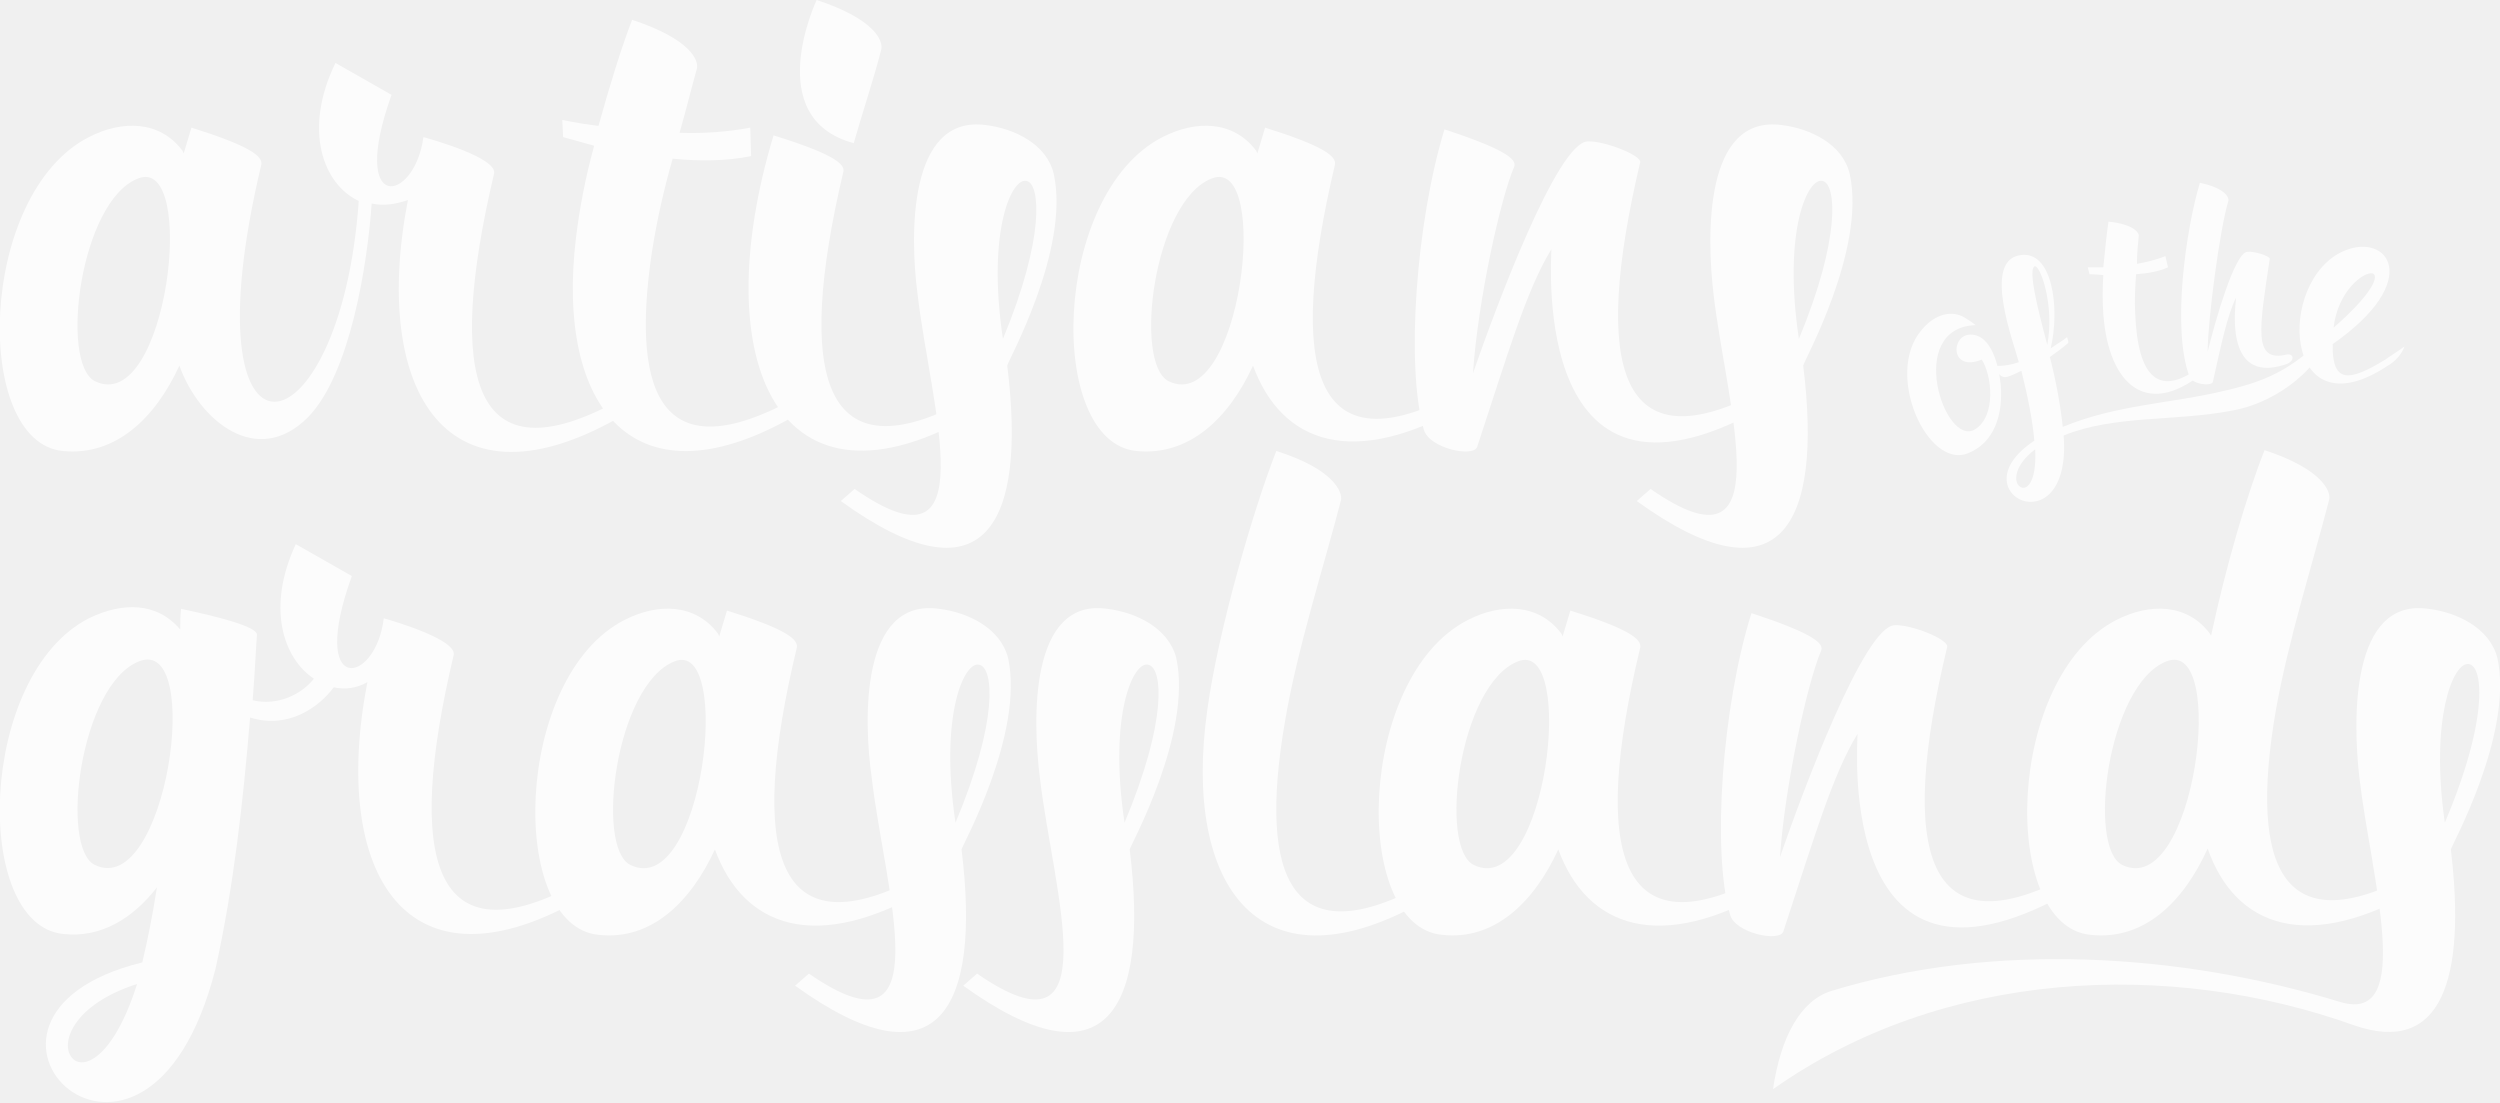
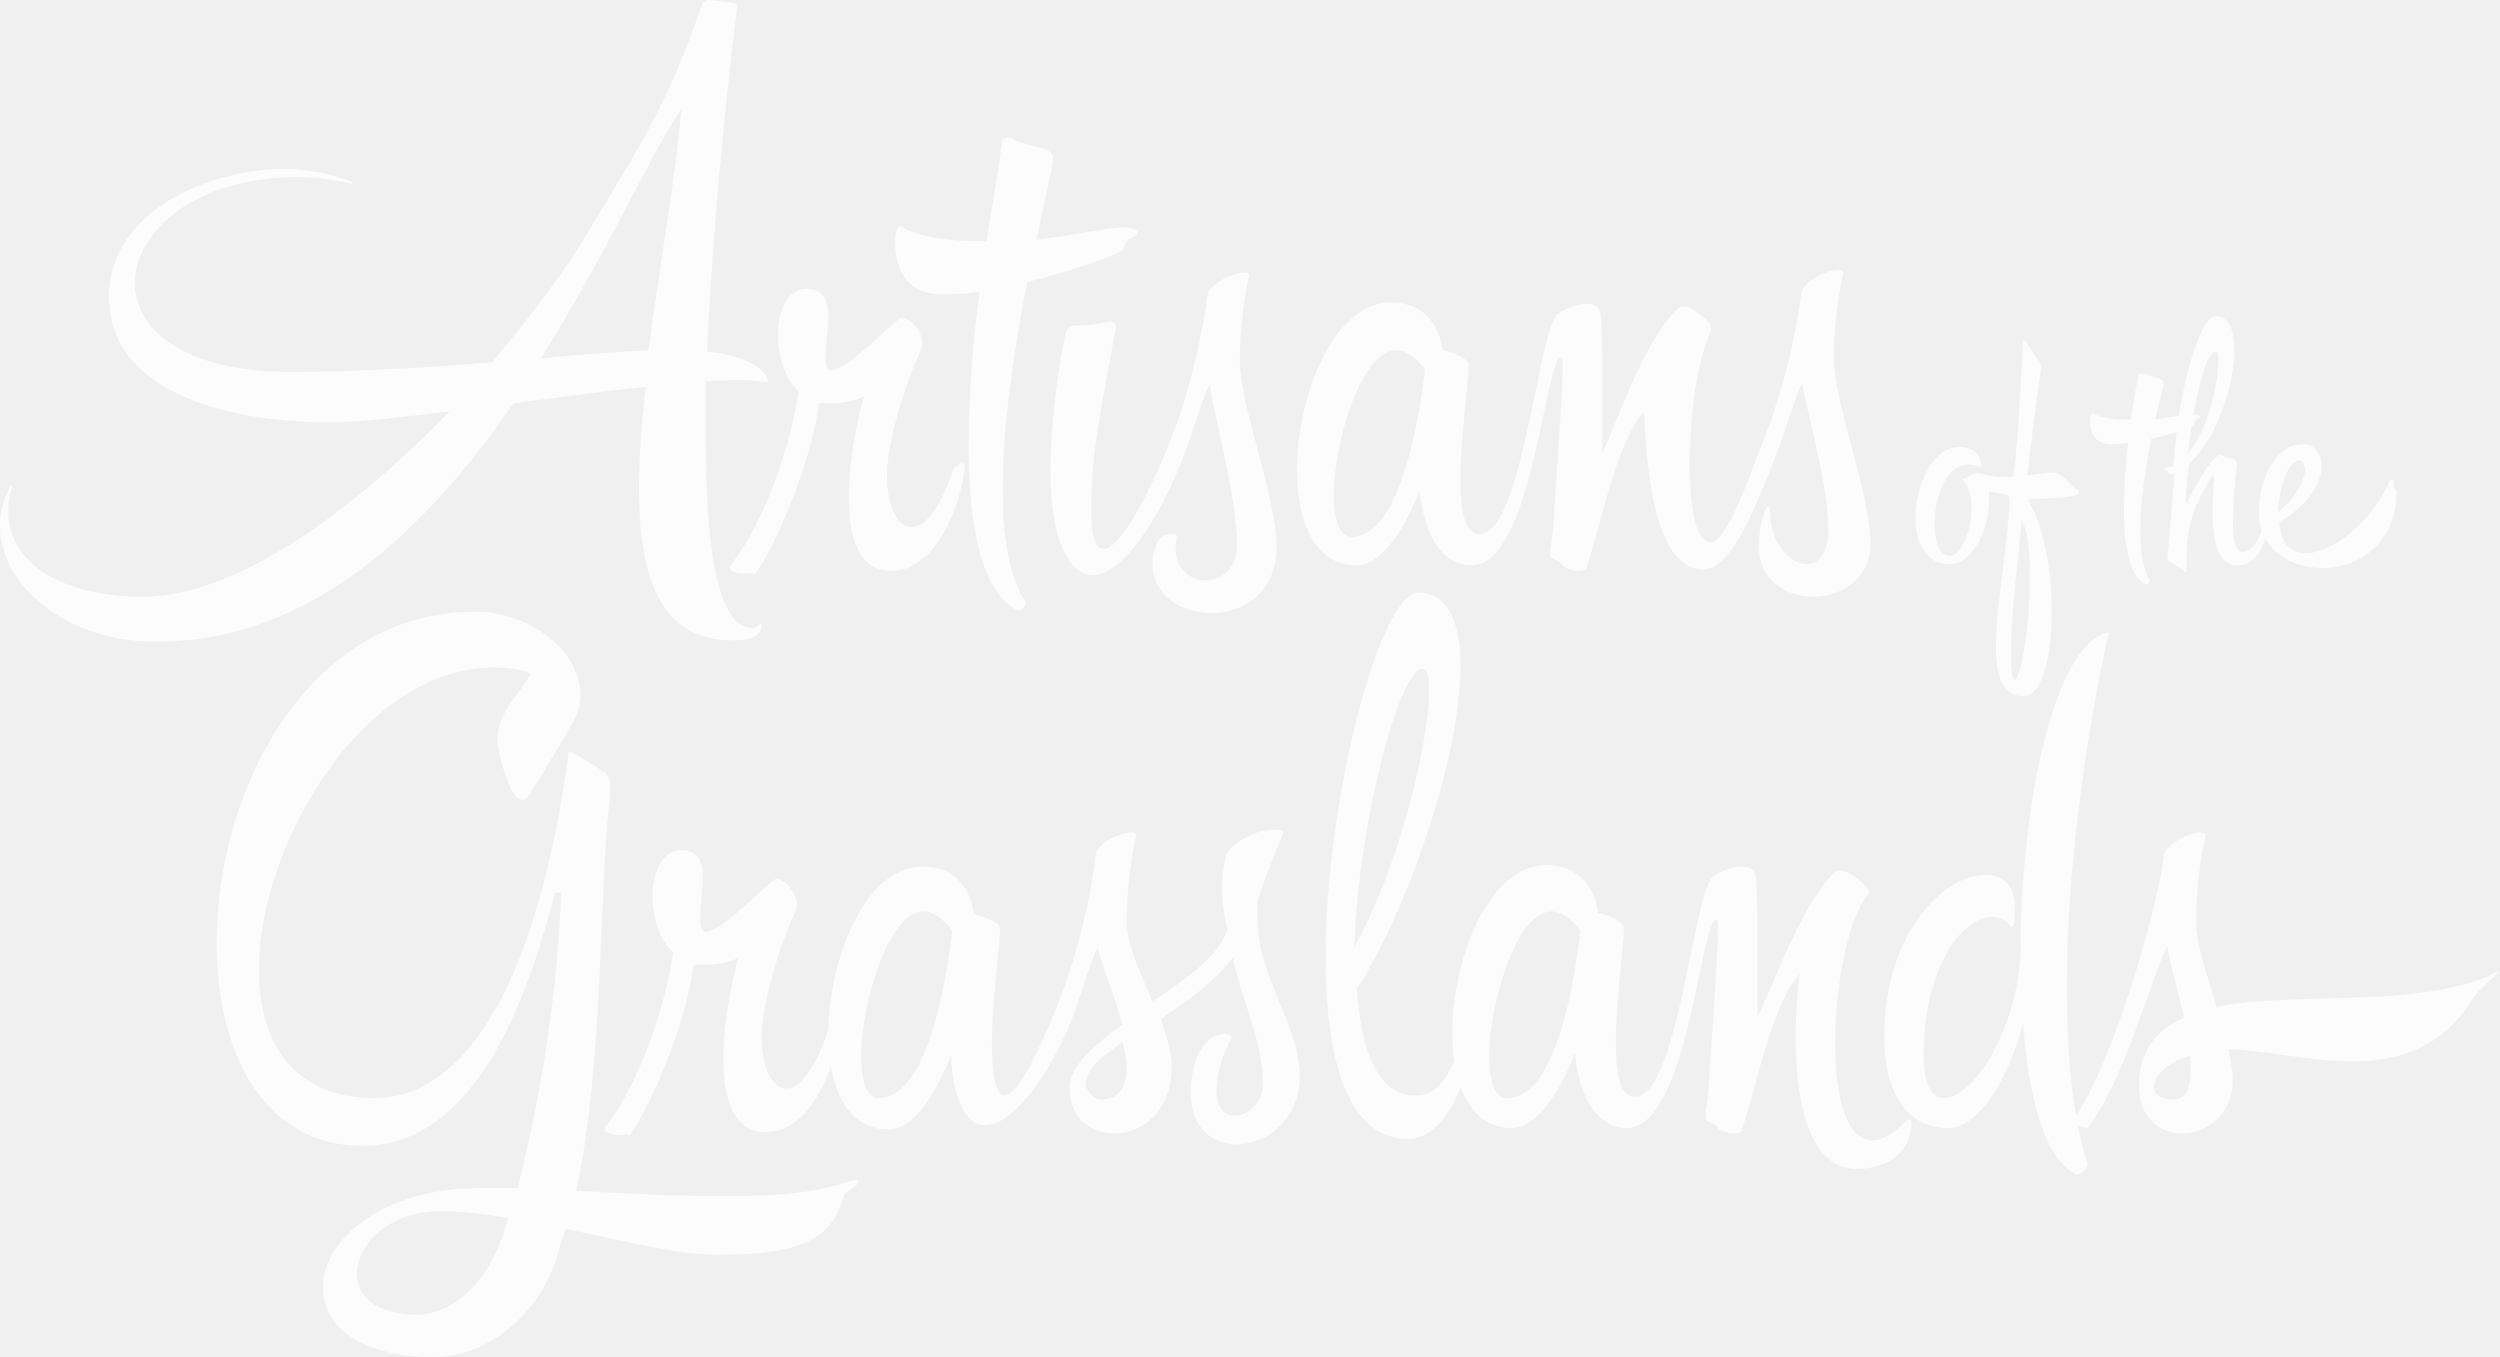
- <svg xmlns="http://www.w3.org/2000/svg" version="1.1" id="Layer_1" x="0px" y="0px" viewBox="0 0 289.9 127.8" enable-background="new 0 0 289.9 127.8" xml:space="preserve">
+ <svg xmlns="http://www.w3.org/2000/svg" version="1.1" id="Layer_1" x="0px" y="0px" viewBox="358.2 399.9 183.5 99.6" enable-background="new 358.2 399.9 183.5 99.6" xml:space="preserve">
  <g opacity="0.8">
    <g>
-       <path fill="#FFFFFF" d="M43.1,23.6c-0.5,7.1-2.5,19.8-7.4,24.8c-5.9,5.9-12.6,0.4-14.9-6c-2.8,6.1-7.4,10.5-13.5,9.9    c-10.5-1-9.9-29.8,3-36.4c3.9-2,8.2-1.9,10.8,1.5c0.1,0.1,0.1,0.2,0.2,0.4c0.3-1,0.6-2,0.9-3c6.7,2.1,8.3,3.3,8.1,4.3    c-9,37.8,9.2,34.1,11.3,4.2c-4.1-1.9-6.5-8.2-2.7-16l6.5,3.7c-5,14,2.7,12.5,3.7,4.9c1.1,0.3,8.5,2.4,8.2,4.2    c-5.6,23.7-2.6,35.7,14.5,26.3l0.7,1.6c-20.6,12.2-29.5-2.5-25.2-24.8C45.8,23.7,44.5,23.9,43.1,23.6z M11,44.2    c8.4,4.1,12-26.3,5-23.5C9.3,23.3,6.9,42.1,11,44.2z" />
-       <path fill="#FFFFFF" d="M92.7,47.9c-19.2,11.4-28.3-0.7-25.9-20.4c0.4-3.3,1.1-7,2.1-10.6c-2.2-0.6-3.6-1-3.6-1l-0.1-2    c0,0,1.7,0.4,4.2,0.7c1.3-4.7,2.7-9.2,3.9-12.3C80,4.5,81.1,7,80.8,8c-0.7,2.5-1.3,5-2,7.4c2.7,0.1,5.6-0.1,8.2-0.6l0.1,3.3    c-2.9,0.6-6.1,0.6-9.1,0.3c-1,3.5-1.8,7-2.4,10.8C73,46.6,77.3,54.3,92,46.3L92.7,47.9z" />
-       <path fill="#FFFFFF" d="M113.1,47.9c-22.9,13.4-31.3-6-23.4-32.2c6.8,2.1,8.3,3.3,8.1,4.2c-5.6,23.7-2.5,35.7,14.6,26.3    L113.1,47.9z M94.7,0c6.7,2.2,7.7,4.7,7.5,5.7c-0.8,3.2-2.3,7.7-3.2,10.9C88.2,13.7,94.7,0,94.7,0z" />
-       <path fill="#FFFFFF" d="M114.3,14.5c3.3,0.4,7.1,2.2,7.9,5.7c1.9,8.8-5.4,21.8-5.4,22.2c2.3,18.6-2.7,27.7-19.3,15.7l1.6-1.4    c15.4,10.7,8.8-9.6,7.3-22.6C105.5,27.3,105.3,13.3,114.3,14.5z M119.1,21c-1.7-0.6-4.7,5.6-2.8,18.3    C121.2,27.5,120.6,21.4,119.1,21z" />
-       <path fill="#FFFFFF" d="M170,46.9c-13.1,7.6-21.4,4.5-24.7-4.5c-2.8,6.1-7.4,10.5-13.5,9.9c-10.5-1-9.9-29.8,3-36.4    c3.9-2,8.2-1.9,10.8,1.5c0.1,0.1,0.1,0.2,0.2,0.4c0.3-1,0.6-2,0.9-3c6.7,2.1,8.3,3.3,8.1,4.3c-5.6,23.7-2.6,35.6,14.5,26.3    L170,46.9z M135.5,44.2c8.4,4.1,12-26.3,5-23.5C133.8,23.3,131.4,42.1,135.5,44.2z" />
-       <path fill="#FFFFFF" d="M205.4,46.7c-28,16.5-25.5-16.5-25.5-17.8c-2.9,4.7-5.1,12.3-8.6,22.9c-0.4,1.3-5.6,0.2-6.2-2    c-2.1-7.3-0.9-24,2.4-34.8c6.7,2.2,8.4,3.4,8.1,4.3c-1.6,3.7-4.2,15.4-4.8,24c2.7-7.8,9.8-26.8,13.3-26.9c1.9-0.1,6.2,1.6,6.1,2.4    c-5.6,23.7-2.6,35.6,14.5,26.3L205.4,46.7z" />
-       <path fill="#FFFFFF" d="M206.6,14.5c3.3,0.4,7.1,2.2,7.9,5.7c1.9,8.8-5.4,21.8-5.4,22.2c2.3,18.6-2.7,27.7-19.3,15.7l1.6-1.4    c15.4,10.7,8.8-9.6,7.3-22.6C197.9,27.3,197.6,13.3,206.6,14.5z M211.4,21c-1.7-0.6-4.7,5.6-2.8,18.3    C213.5,27.5,212.9,21.4,211.4,21z" />
+       <path fill="#FFFFFF" d="M384,413.4c0,0-1.7-0.5-3.9-0.5c-7.6,0-12,4-12,7.8c0,3.3,3.5,6.5,11.4,6.5c4.4,0,9.9-0.3,14.8-0.7    c2.8-3.3,5.2-6.5,6.9-9.3c3.7-6.2,5.9-9.3,8.5-16.9c0.1-0.4,0.5-0.4,0.5-0.4l1.7,0.2c0.4,0,0.4,0.3,0.4,0.3c0,0.1,0,0.3-0.2,1.7    c-0.6,5-1.6,14.6-2,23.6c4.3,0.5,4.5,2.1,4.5,2.3c0,0-1.1-0.2-1.8-0.2c-0.8,0-1.8,0-2.8,0.1c0,1.5,0,2.9,0,4.2    c0,7.6,0.8,13.9,3.4,13.9c0.3,0,0.6-0.3,0.6-0.3s0.1,0,0.1,0.1c0,0.8-0.8,1.1-2.1,1.1c-5.4,0-6.9-4.7-6.9-11.2    c0-2.3,0.2-4.8,0.5-7.4c-3.1,0.3-6.5,0.8-9.7,1.2c-6.3,9.1-14.8,17.5-26.2,17.5c-6.9,0-11.5-4.3-11.5-8.5c0-1.2,0.3-2,0.8-3    c0,0,0.1,0.1,0.1,0.1c-0.2,0.6-0.3,1.2-0.3,1.8c0,4,4.2,6.3,9.9,6.3c6.9,0,15.5-6.4,22.5-13.6c-3.4,0.4-6.5,0.8-8.8,0.8    c-8.1,0-16.2-2.5-16.2-9.2c0-6.5,7.7-9.4,12.8-9.4c1.4,0,3.6,0.3,5.1,1L384,413.4z M397.9,426.2c3.3-0.3,6.1-0.5,7.9-0.6    c0.8-6.1,2-12.6,2.4-17.7C406,411.1,402.7,418.6,397.9,426.2z" />
+       <path fill="#FFFFFF" d="M412.9,442c-0.5,0-1.1-0.1-1.1-0.4c0-0.1,0-0.2,0.1-0.3c2.5-3.2,4.4-8.9,4.9-12.7c-1-0.9-1.5-2.6-1.5-4.1    c0-1.8,0.7-3.4,2.1-3.4c1.3,0,1.6,0.9,1.6,2c0,0.9-0.2,2-0.2,2.9c0,0.8,0.1,1.1,0.4,1.1c0.2,0,0.5-0.2,1-0.4    c1.5-1,3.9-3.5,4.2-3.5c0.6,0,1.5,1.1,1.5,1.8c0,0.3-0.1,0.6-0.1,0.6c-1.2,2.5-2.5,6.9-2.5,9.2c0,2.3,0.8,3.8,1.8,3.8    c0.9,0,1.9-1.1,2.9-3.7c0.1-0.3,0-0.5,0.6-0.9c0.1-0.1,0.2-0.1,0.3-0.1c0.1,0,0.1,0.1,0.1,0.2s0,0.2,0,0.2c-0.3,2.6-2,7.5-5.4,7.5    c-2.4,0-3.1-2.5-3.1-5.4s0.7-6,1.1-7.4c-0.7,0.4-1.7,0.5-2.6,0.5c-0.2,0-0.5,0-0.7,0c-0.4,3.6-2.7,9.7-4.7,12.6    C413.6,441.9,413.3,442,412.9,442z" />
+       <path fill="#FFFFFF" d="M432.2,410c0,0,0.1,0,0.2,0c1,0.7,3.1,0.6,3.1,1.5c0,0.6-0.6,2.9-1.2,6c3-0.4,5.4-0.9,6.1-0.9    c0.5,0,1.3,0,1.3,0.4c0,0.3-0.5,0.3-0.7,0.5c-0.3,0.5-0.4,0.8-0.4,0.8c-0.8,0.4-3.7,1.5-7,2.3c-0.9,4.6-1.8,10.3-1.8,15.1    c0,3.4,0.4,6.5,1.7,8.4c0,0,0,0.6-0.6,0.6c-2.7-1.3-3.6-6.3-3.6-12.1c0-3.6,0.3-7.7,0.8-11.3c-1,0.2-1.9,0.2-2.8,0.2    c-2.3,0-3.4-1.5-3.4-3.9c0-0.4,0.1-1.1,0.4-1.1c0.1,0,0.2,0,0.3,0.2c1.5,0.7,3.5,0.9,5.6,0.9h0.4c0.4-2.5,0.8-4.7,1.2-7.6    C431.8,410.2,431.9,410,432.2,410z" />
+       <path fill="#FFFFFF" d="M447,428.1c-0.5,0.9-1.1,3.1-2,5.5c-2.3,5.7-4.8,8.5-6.6,8.5s-3.1-2.7-3.1-7.7c0-3.8,0.7-8.1,1.1-10    c0,0,0.2-0.6,0.5-0.6c0.8,0,1.5,0,2.7-0.3c0.5,0,0.5,0.4,0.5,0.4c-1.1,6.4-1.8,9-1.8,13.4c0,2,0.3,2.9,0.9,2.9    c1,0,2.7-2.7,4.6-7.2c1.9-4.5,2.8-9.5,3-11.3c0.1-1,2-1.8,2.7-1.8c0.1,0,0.4,0,0.4,0.2c0,0-0.7,2.9-0.7,6.3c0,3.2,2.7,10,2.7,13.6    c0,3.4-2.4,4.9-4.8,4.9c-2.2,0-4.3-1.3-4.3-3.6c0-0.9,0.3-2.2,1.3-2.2c0.2,0,0.3,0,0.5,0.1c-0.1,0.4-0.1,0.7-0.1,1    c0,1.5,1.1,2.3,2.2,2.3s2.3-0.8,2.3-2.6C449,436.3,447,429.1,447,428.1z" />
+       <path fill="#FFFFFF" d="M483.8,439.7c1.1,0,2.7-4.5,3.6-6.9c1.9-4.5,2.8-9.5,3-11.3c0.1-1,2-1.8,2.7-1.8c0.1,0,0.4,0,0.4,0.2    c0,0-0.7,2.9-0.7,6.3c0,3.2,2.7,10,2.7,13.6c0,2.6-2.2,3.9-4.2,3.9c-2,0-4-1.2-4-3.7c0-1.3,0.4-2.9,0.7-2.9c0,0,0.1,0,0.1,0.1v0.1    c0,2.5,1.5,4,2.7,4c0.9,0,1.6-0.8,1.6-2.5c0-3.6-1.9-9.8-1.9-10.8c-0.5,0.9-1.1,3.1-2,5.5c-1.5,3.7-3.2,8.2-5.3,8.2    c-3.8,0-4.2-8.5-4.3-11.6c-2.1,2.3-3.2,8.4-4.2,11.3c0,0.3-0.3,0.4-0.7,0.4c-0.5,0-1.1-0.3-1.2-0.5c-0.2-0.4-0.8-0.2-0.8-0.7    c0-0.1,0-0.3,0-0.4c0.2-0.9,0.3-3.3,0.5-6.1c0-0.3,0.4-5.4,0.4-7.3c0-0.4,0-0.7-0.1-0.7c-1.2,0-2.1,15.3-6.6,15.3    c-1.7,0-3.4-1.5-3.8-5.5c-1.2,3.1-2.9,5.5-4.6,5.5c-3.1,0-4.4-3.2-4.4-7c0-5.5,2.7-12.3,6.9-12.3c2.3,0,3.5,1.5,3.8,3.5    c0.8,0.2,1.9,0.6,1.9,1.1c0,1.3-0.6,5.3-0.6,8.4c0,2.3,0.3,4,1.4,4c3.2,0,4.3-15.3,5.8-16.2c0.6-0.4,1.4-0.7,2.1-0.7    c0.5,0,0.9,0.2,1,0.8c0.1,1.5,0.1,3.3,0.1,5c0,2.1,0,4.1,0,5.2c1.4-3.1,3.1-8.3,5.6-10.7c0.1-0.1,0.2-0.1,0.4-0.1c0.5,0,2,1,2,1.5    c0,0.1,0,0.1,0,0.2c-1.5,3.4-1.6,8.9-1.6,10.3C482.3,436.6,482.5,439.7,483.8,439.7z M462.8,427c-0.8-1-1.5-1.4-2.1-1.4    c-2.7,0-4.6,7.1-4.6,10.6c0,1.8,0.4,3.1,1.3,3.1C461,439.3,462.4,430.5,462.8,427z" />
    </g>
    <g>
-       <path fill="#FFFFFF" d="M38.7,79.7C37,82,33.4,84.6,29,83.2c-0.8,9.7-1.9,19.6-4,29.1c-8.1,31.9-34.5,5.7-8.5-0.7    c0.6-2.5,1.2-5.5,1.7-8.7c-2.8,3.6-6.5,5.9-10.9,5.4c-10.5-1.1-9.9-30,3-36.6c3.9-1.9,7.9-1.9,10.6,1.3c0-0.9,0-1.6,0.1-2.4    c4.7,1,8.8,2.1,8.8,3c-0.1,1-0.2,3.8-0.5,7.6c2.9,0.7,5.7-0.7,7.1-2.5c-3.6-2.4-5.5-8.3-2.1-15.6l6.5,3.7    c-5.1,14.1,2.8,12.6,3.7,4.9c1.1,0.3,8.6,2.5,8.1,4.3c-5.6,23.6-2.5,35.7,14.6,26.3l0.7,1.6c-20.7,12.2-29.6-2.5-25.3-24.8    C41.4,79.8,40,80,38.7,79.7z M8.3,122.6c1.2,1.6,4.8,0.3,7.6-8.5C8.4,116.5,7,121,8.3,122.6z M11,100.3c8.3,4,12.7-26.7,5.1-23.6    C9.3,79.4,6.9,98.3,11,100.3z" />
-       <path fill="#FFFFFF" d="M107.7,103c-13.1,7.7-21.5,4.5-24.8-4.5c-2.8,6.1-7.4,10.6-13.5,9.9c-10.5-1-9.9-29.9,3-36.5    c3.9-2,8.2-1.9,10.8,1.5c0.1,0.1,0.1,0.2,0.2,0.4c0.3-1,0.6-2,0.9-3c6.7,2.1,8.3,3.3,8.1,4.3c-5.7,23.7-2.6,35.7,14.6,26.3    L107.7,103z M73.1,100.3c8.4,4.1,12-26.4,5.1-23.6C71.4,79.4,69,98.3,73.1,100.3z" />
-       <path fill="#FFFFFF" d="M108.9,70.6c3.3,0.4,7.1,2.2,8,5.7c1.9,8.8-5.4,21.9-5.4,22.2c2.3,18.7-2.8,27.7-19.3,15.8l1.6-1.4    c15.5,10.7,8.8-9.7,7.3-22.6C100.1,83.4,99.8,69.3,108.9,70.6z M113.6,77.1c-1.7-0.6-4.7,5.6-2.8,18.3    C115.8,83.5,115.2,77.5,113.6,77.1z" />
-       <path fill="#FFFFFF" d="M128.4,70.6c3.3,0.4,7.1,2.2,8,5.7c1.9,8.8-5.4,21.9-5.4,22.2c2.3,18.7-2.8,27.7-19.3,15.8l1.6-1.4    c15.5,10.7,8.8-9.7,7.3-22.6C119.7,83.4,119.4,69.3,128.4,70.6z M133.2,77.1c-1.7-0.6-4.7,5.6-2.8,18.3    C135.4,83.5,134.8,77.5,133.2,77.1z" />
-       <path fill="#FFFFFF" d="M165.8,104.1c-19.7,11.6-28.7-1.3-25.8-21.8c1.3-9.4,5.4-23.4,8-30c6.7,2.1,7.7,4.8,7.5,5.7    c-1.9,7.4-5.1,17.3-6.5,25.7c-3.2,18.6,1,27.1,16.2,18.8L165.8,104.1z" />
-       <path fill="#FFFFFF" d="M205.5,103c-13.1,7.7-21.5,4.5-24.8-4.5c-2.8,6.1-7.4,10.6-13.5,9.9c-10.5-1-9.9-29.9,3-36.5    c3.9-2,8.2-1.9,10.8,1.5c0.1,0.1,0.1,0.2,0.2,0.4c0.3-1,0.6-2,0.9-3c6.7,2.1,8.3,3.3,8.1,4.3c-5.7,23.7-2.6,35.7,14.6,26.3    L205.5,103z M170.9,100.3c8.4,4.1,12-26.4,5.1-23.6C169.2,79.4,166.8,98.3,170.9,100.3z" />
-       <path fill="#FFFFFF" d="M240.9,102.9c-28.1,16.6-25.5-16.5-25.5-17.8c-2.9,4.7-5.1,12.3-8.6,22.9c-0.4,1.3-5.7,0.2-6.2-2    c-2.1-7.3-0.9-24.1,2.5-34.9c6.7,2.2,8.4,3.4,8.1,4.3c-1.6,3.7-4.2,15.5-4.8,24c2.7-7.8,9.8-26.8,13.3-26.9    c1.9-0.1,6.2,1.6,6.1,2.5c-5.7,23.7-2.6,35.7,14.6,26.3L240.9,102.9z" />
-       <path fill="#FFFFFF" d="M280.8,102.9c-13.2,7.8-21.6,4.6-24.8-4.5c-2.8,6.2-7.4,10.7-13.6,10c-10.5-1-9.9-29.9,3-36.5    c3.9-2,8.2-1.9,10.8,1.5c0.1,0.1,0.1,0.2,0.2,0.3c1.7-8,4.2-16.5,6.2-21.5c6.7,2.2,7.7,4.8,7.5,5.7c-1.9,7.4-4.7,16.1-6.2,24.5    c-3.2,18.6,1,27.1,16.2,18.8L280.8,102.9z M246.1,100.3c8.4,4.1,12.3-26.5,5.1-23.6C244.4,79.4,242,98.3,246.1,100.3z" />
-       <path fill="#FFFFFF" d="M281.6,70.6c3.3,0.4,7.1,2.2,8,5.7c1.9,8.8-5.4,21.9-5.4,22.2c1.8,15.1-1.1,23.9-11.2,20.4    c-21.5-7.7-47.7-6.5-67.4,7.4c0.9-6.1,3.2-10.3,6.8-11.4c18.7-5.7,40.4-4.4,59,1.3c8.7,2.6,3.5-14.7,2.2-26    C272.8,83.4,272.6,69.3,281.6,70.6z M286.1,77c-1.7,0.1-4.3,6.4-2.6,18.4C288.8,82.9,287.9,76.8,286.1,77z" />
+       <path fill="#FFFFFF" d="M505.2,434.9c0.2,0,0.4,0,0.7,0c0.1-0.1,0.1-0.3,0.1-0.3c0,0,0.2-0.4,0.7-9.5c0-0.1,0-0.2,0-0.2    c0.1,0,0.2,0,0.2,0.1c0.2,0.2,0.7,1.1,0.9,1.3c0.1,0.1,0.2,0.3,0.2,0.5c0,0.1,0,0.1,0,0.2c-0.4,2.7-0.7,5.4-1,7.8    c0.7-0.1,1.3-0.2,1.9-0.2c0.5,0,1.1,0.6,1.5,1.1c0.1,0.1,0.4,0.1,0.4,0.3c0,0.1,0,0.1-0.1,0.2c-0.3,0.2-1.9,0.3-2.9,0.3    c-0.2,0-0.4,0-0.5,0c-0.2,0-0.2,0.2-0.2,0.2c1.1,1.8,1.7,5.1,1.7,8.1c0,3.3-0.7,6.2-2.1,6.2c-1.5,0-2-1.5-2-3.6    c0-3.1,0.9-7.6,1-10.8c0,0,0-0.4-0.3-0.4c-0.5-0.1-0.9-0.2-1.2-0.2c0,0.2,0,0.4,0,0.6c0,2.2-1.2,4.7-2.9,4.7    c-1.8,0-2.5-1.6-2.5-3.4c0-2.4,1.3-5.2,3.2-5.2c1.5,0,1.6,1.1,1.6,1.4v0.1c-0.3-0.1-0.6-0.2-0.9-0.2c-1.7,0-2.5,2.4-2.5,4.4    c0,1.3,0.4,2.3,1.1,2.3c0.9,0,1.6-1.9,1.6-3.5c0-0.9-0.2-1.8-0.7-2.1c0,0,0.7-0.3,1.1-0.5C504.2,434.8,504.7,434.9,505.2,434.9z     M506.6,438.1c-0.5,4.6-0.8,8.1-0.8,9.3c0,1.7,0.1,2.4,0.3,2.4c0.4,0,1.1-4,1.1-7.4C507.2,440.6,507.1,439,506.6,438.1z" />
+       <path fill="#FFFFFF" d="M515.6,427.3C515.7,427.3,515.7,427.3,515.6,427.3c0.5,0.3,1.4,0.3,1.4,0.7c0,0.3-0.3,1.3-0.6,2.7    c1.3-0.2,2.4-0.4,2.7-0.4c0.2,0,0.6,0,0.6,0.2c0,0.1-0.2,0.1-0.3,0.2c-0.1,0.2-0.2,0.4-0.2,0.4c-0.3,0.2-1.6,0.7-3.1,1    c-0.4,2.1-0.8,4.6-0.8,6.7c0,1.5,0.2,2.9,0.7,3.7c0,0,0,0.3-0.3,0.3c-1.2-0.6-1.6-2.8-1.6-5.4c0-1.6,0.1-3.4,0.3-5    c-0.4,0.1-0.9,0.1-1.3,0.1c-1,0-1.5-0.7-1.5-1.8c0-0.2,0.1-0.5,0.2-0.5c0,0,0.1,0,0.1,0.1c0.7,0.3,1.6,0.4,2.5,0.4h0.2    c0.2-1.1,0.3-2.1,0.6-3.4C515.5,427.4,515.5,427.3,515.6,427.3z" />
+       <path fill="#FFFFFF" d="M518.7,436.9C518.7,436.9,518.7,436.9,518.7,436.9c0.3-0.7,1.8-3.6,2.5-3.6c0.2,0,0.4,0.2,0.4,0.2    c0.4,0,0.8,0.1,0.8,0.5c-0.2,1.6-0.3,2.9-0.3,4.3c0,1,0.1,2.1,0.7,2.1c0.7,0,1.2-0.9,1.4-1.5c0,0,0-0.1,0.1-0.1    c0.2,0,0.2,0.2,0.2,0.3c0,0.7-0.5,1.6-1.1,2c-0.4,0.3-0.7,0.3-1,0.3c-1.7,0-1.8-2.7-1.8-3.9c0-0.9,0.1-1.8,0.1-2.4    c0-0.1,0-0.3-0.1-0.3c-0.1,0-1,1.8-1.2,2.2c-0.4,1-0.7,2.3-0.7,3.3c0,0.7,0,1.3,0,1.3c0,0.2,0,0.3-0.1,0.3c0,0-0.1,0-0.1-0.1    c-0.3-0.3-1-0.6-1.2-0.8c0-0.7,0.3-3.4,0.5-6.3h-0.1c-0.1,0-0.1,0-0.2,0c-0.2-0.1-0.1-0.2-0.3-0.3c-0.1,0-0.2,0-0.2-0.1    c0,0,0.4-0.1,0.7-0.2l0.1-0.7c0.3-4.9,1.9-10.3,3-10.3c1,0,1.4,1,1.4,2.5c0,2.6-1.3,6.5-3.3,8.3    C518.7,435.1,518.6,436.3,518.7,436.9C518.6,436.9,518.7,436.9,518.7,436.9z M520.8,425.7c-0.7,0-1.6,3.8-2,7.5    c1.5-1.8,2.2-5.1,2.2-6.7C521.1,426,521,425.7,520.8,425.7z" />
+       <path fill="#FFFFFF" d="M533.6,435.2c0,0,0.1-0.1,0.2-0.1c0.1,0,0.1,0,0.1,0.2c0,0.1,0,0.2,0,0.3c0,0.2,0.2,0.2,0.2,0.4v0    c0,3.8-2.8,5.6-5.4,5.6c-2.4,0-4.7-1.4-4.7-4.1c0-2.4,1.2-5,3.2-5c0.9,0,1.4,0.7,1.4,1.6c0,1.2-0.9,2.9-3.1,4.1    c0.1,1.7,0.9,2.3,2,2.3C529.4,440.5,532.4,438.1,533.6,435.2z M527,433.7c-0.9,0-1.5,2-1.6,3.8c1.3-1,2-2.4,2-3.2    C527.3,433.9,527.2,433.7,527,433.7z" />
    </g>
    <g>
-       <path fill="#FFFFFF" d="M229,49.8c2.5-1.5,2-6.3,0.8-8.1c-3.7,1.5-3.6-2.9-1.3-2.9c2.5,0,3.3,3.8,3.5,5.8c0.3,3.4-0.7,6.8-3.9,8    c-4.6,1.7-9.6-9.2-5.3-14.3c1.3-1.6,3.1-2.4,4.8-1.6c0.5,0.3,1,0.6,1.5,1C220.9,38,225.5,51.9,229,49.8z" />
-       <path fill="#FFFFFF" d="M258,45.3c5.7-1.3,8.2-2.9,12.5-7.1c-2,5.6-7.6,8.7-11.6,9.4c-6.7,1.3-13.7,0.5-19.6,2.9    c1,13.2-12.6,6.7-3.4,0.6c-0.2-2.4-0.8-5.3-1.5-8.1c-2.3,1.1-2.1,1-3.4-0.6c0,0,1.4,0.2,3.1-0.4c-0.6-2.3-4.2-11.7,0.1-12.4    c3.8-0.7,4.7,6.1,3.6,10.8c0.7-0.5,1.4-0.9,1.9-1.3c0.1,0.3,0.2,0.6,0.1,0.7c-0.7,0.6-1.4,1.1-2.1,1.6c0.7,2.7,1.2,5.4,1.5,8.1    C245.5,46.9,251.8,46.8,258,45.3z M234.2,56.4c0.7,0.6,2-0.3,1.8-4.3C233.5,54,233.5,55.9,234.2,56.4z M235.9,30.9    c-0.9,0.6,1.2,7.8,1.5,9.1C238.3,35.3,236.5,30.5,235.9,30.9z" />
-       <path fill="#FFFFFF" d="M256.1,42.7c-7,6.2-11.6,2-12.2-6.3c-0.1-1.4-0.1-3,0-4.5c-1-0.1-1.6-0.1-1.6-0.1l-0.2-0.8    c0,0,0.7,0,1.8,0c0.2-2,0.4-4,0.6-5.3c2.9,0.3,3.6,1.3,3.5,1.7c-0.1,1.1-0.2,2.1-0.2,3.2c1.1-0.2,2.3-0.5,3.3-0.9l0.3,1.3    c-1.1,0.5-2.4,0.7-3.7,0.8c-0.1,1.5-0.2,3-0.1,4.6c0.3,7.3,2.7,10.1,8.1,5.7L256.1,42.7z" />
-       <path fill="#FFFFFF" d="M264.9,42.3c-7.2,2.3-5.6-7.3-5.6-7.8c-1,2-1.7,5.3-2.7,9.8c-0.2,0.5-2.3,0.3-2.7-0.6    c-2.1-5.6-0.4-17.2,1.2-22.5c2.9,0.6,3.4,1.7,3.3,2.1c-1,3.3-2.4,13.9-2.4,17.5c0.8-3.3,3.1-11.5,4.6-11.6    c0.8-0.1,2.6,0.5,2.6,0.8c-1.2,8.1-2,12.1,2,11.1C266.1,41,266.1,42,264.9,42.3z" />
-       <path fill="#FFFFFF" d="M276.9,42.4c-12.2,8.1-13-9.9-5.1-13.3c5.1-2.2,9.3,3.4-1.3,10.8c-0.1,4.7,2,4.3,6.1,1.8    c0.1-0.1,2.1-1.4,2.2-1.5C278.8,40.3,278.3,41.6,276.9,42.4z M275.1,31.7c-1-0.2-4,2-4.5,6.3C275.3,33.9,275.9,31.9,275.1,31.7z" />
+       <path fill="#FFFFFF" d="M399.1,465.4c0,0-0.1,0-0.2,0.2c-1.7,6.3-5.3,18.4-14.1,18.4c-7.3,0-10.7-6.9-10.7-14.9    c0-11.1,6.6-24.3,19-24.3c3.7,0,7.7,2.6,7.7,6.2c0,1.3-0.8,2.2-1.2,3.1c-0.7,1.1-2.5,4.1-2.5,4.1s-0.3,0.4-0.6,0.4    c-0.9,0-1.8-3.6-1.8-4.5c0-1.4,1.2-2.9,1.2-2.9s1-1.3,1.2-1.8c0-0.3-1.4-0.5-2.7-0.5c-9.5,0-17.2,12.9-17.2,22.2    c0,5.3,2.5,9.4,8.5,9.4c6.1,0,11.7-7.2,14.2-25c0-0.2,0-0.4,0.1-0.4c0.4,0,2.4,1.4,2.6,1.5c0.3,0.3,0.4,0.6,0.4,1    c0,0.1,0,0.3,0,0.5c-0.9,7.3-0.4,19.2-2.5,29.2c3.6,0.2,7.3,0.4,10.8,0.4c3.6,0,6.9-0.2,9.2-1.1c0.3-0.1,0.5-0.1,0.6-0.1    c0.1,0,0.1,0,0.1,0.1c0,0.5-1,0.6-1.1,1.2c-0.9,3.2-3.4,4.2-9.3,4.2c-3,0-7.1-1.1-11.1-1.9c-0.3,0.9-0.5,1.7-0.8,2.6    c-1.5,4-5.1,6.8-8.8,6.8c-5.7,0-8.2-2.4-8.2-5.1c0-3.4,4.2-7.3,11.6-7.3c0.9,0,1.8,0,2.7,0c1.9-7.6,2.9-14.6,3.2-21.7    C399.2,465.5,399.2,465.4,399.1,465.4z M395.5,489.3c-1.8-0.3-3.5-0.5-5-0.5c-3.7,0-6.1,2.4-6.1,4.6c0,1.6,1.3,3,4.5,3    C391.4,496.3,394.2,494.2,395.5,489.3z" />
+       <path fill="#FFFFFF" d="M403.7,483.2c-0.5,0-1.1-0.1-1.1-0.4c0-0.1,0-0.2,0.1-0.3c2.5-3.2,4.4-8.9,4.9-12.7    c-1-0.9-1.5-2.6-1.5-4.1c0-1.8,0.7-3.4,2.1-3.4c1.3,0,1.6,0.9,1.6,2c0,0.9-0.2,2-0.2,2.9c0,0.8,0.1,1.1,0.4,1.1    c0.2,0,0.5-0.2,1-0.4c1.5-1,3.9-3.5,4.2-3.5c0.6,0,1.5,1.1,1.5,1.8c0,0.3-0.1,0.6-0.1,0.6c-1.2,2.5-2.5,6.9-2.5,9.2    c0,2.3,0.8,3.8,1.8,3.8c0.9,0,1.9-1.1,2.9-3.7c0.1-0.3,0-0.5,0.6-0.9c0.1-0.1,0.2-0.1,0.3-0.1c0.1,0,0.1,0.1,0.1,0.2    c0,0.1,0,0.2,0,0.2c-0.3,2.6-2,7.5-5.4,7.5c-2.4,0-3.1-2.5-3.1-5.4s0.7-6,1.1-7.4c-0.7,0.4-1.7,0.5-2.6,0.5c-0.2,0-0.5,0-0.7,0    c-0.4,3.6-2.7,9.7-4.7,12.6C404.4,483.1,404.1,483.2,403.7,483.2z" />
+       <path fill="#FFFFFF" d="M441.2,461c0.1,0,0.4,0,0.4,0.2c0,0-0.7,2.9-0.7,6.3c0,1.8,1,3.8,1.9,5.9c2.6-1.7,5-3.5,5.5-5.3    c0,0-0.4-1.4-0.4-3c0-0.8,0.1-1.6,0.3-2.4c0.2-0.8,2.1-1.9,3.4-1.9c0.1,0,0.2,0,0.4,0c0.1,0,0.4,0,0.4,0.2c0,0-1.2,2.9-1.9,5    c0,0.4,0,0.9,0,1.4c0,4.2,3.1,7.7,3.1,11.5c0,3.1-2.4,5-4.6,5c-1.8,0-3.4-1.2-3.4-3.8c0-2.1,0.8-4.3,2.5-4.3    c0.5,0,0.5,0.2,0.5,0.3c-0.5,0.8-1.1,2.4-1.1,3.8s0.6,1.9,1.3,1.9c1,0,2.1-1,2.1-2.3c0-3.3-1.6-6.2-2.2-9.3    c-1.5,1.9-3.5,3.3-5.3,4.5c0.4,1.2,0.8,2.4,0.8,3.5c0,3.3-2.2,4.9-4.2,4.9c-1.7,0-3.3-1.1-3.3-3.4c0-1.5,1.8-3.1,3.9-4.6    c-0.7-2.5-1.8-5-1.8-5.7c-0.5,0.9-1.1,3.1-2,5.5c-1.5,3.7-4.2,7.6-6.3,7.6c-1.2,0-2.3-1.4-2.5-5.1c-1.2,3-2.8,5.4-4.6,5.4    c-3.1,0-4.4-3.2-4.4-7c0-5.5,2.7-12.3,6.9-12.3c2.3,0,3.5,1.5,3.8,3.5c0.8,0.2,1.9,0.6,1.9,1.1c0,1.3-0.6,5.3-0.6,8.4    c0,2.7,0.4,3.8,0.9,3.8c1.1,0,2.7-3.7,3.7-6.1c1.9-4.5,2.8-9.5,3-11.3C438.5,461.8,440.5,461,441.2,461z M428.1,468.2    c-0.8-1-1.5-1.4-2.1-1.4c-2.7,0-4.6,7.1-4.6,10.6c0,1.8,0.4,3.1,1.3,3.1C426.3,480.5,427.7,471.7,428.1,468.2z M439,480.6    c1.4,0,1.9-1,1.9-2.3c0-0.6-0.1-1.2-0.3-1.9c-1.6,1.1-2.7,2-2.7,3.1C438,480.1,438.5,480.6,439,480.6z" />
+       <path fill="#FFFFFF" d="M465,477.6c0.2-0.4,0.3-0.5,0.4-0.5c0.1,0,0.1,0.2,0.1,0.3v0.1c0,0.1,0.3,0.2,0.3,0.2c0,2-1.8,5.8-4.2,5.8    c-4.6,0-6.1-6-6.1-13.4c0-11.6,4-26.7,6.8-26.7c2.2,0,3.1,2.2,3.1,5.4c0,6.5-3.7,17.5-7.6,23.7c0.3,4.5,1.5,7.8,4.3,7.8    C462.8,480.3,464,480.2,465,477.6z M462.6,449c-1.7,0-4.7,11.4-5,20.4c3.3-5.8,5.5-15.1,5.5-18.8C463.1,449.6,463,449,462.6,449z" />
+       <path fill="#FFFFFF" d="M492.9,463.9c0.1-0.1,0.2-0.1,0.4-0.1c0.4,0,1.2,0.5,1.7,1c0.1,0.1,0.4,0.4,0.4,0.6c0,0,0,0.1-0.1,0.2    c-1.4,1.6-2.4,6.5-2.4,10.9c0,3.8,0.8,7.1,2.7,7.1c0.7,0,1.5-0.4,2.6-1.5c0,0,0.1,0,0.2,0c0.1,0,0.1,0,0.1,0.1    c0,2.4-1.9,3.5-4,3.5c-3.7,0-4.5-5.4-4.5-9.7c0-2,0.2-3.8,0.3-4.6c-2.1,2.3-3.2,8.4-4.2,11.3c0,0.3-0.3,0.4-0.7,0.4    c-0.5,0-1.1-0.3-1.2-0.5c-0.2-0.4-0.8-0.2-0.8-0.7c0-0.1,0-0.3,0-0.4c0.2-0.9,0.3-3.3,0.5-6.1c0-0.3,0.4-5.4,0.4-7.3    c0-0.4,0-0.7-0.1-0.7c-1.2,0-2.1,15.3-6.6,15.3c-1.7,0-3.4-1.5-3.8-5.5c-1.2,3.1-2.9,5.5-4.6,5.5c-3.1,0-4.4-3.2-4.4-7    c0-5.5,2.7-12.3,6.9-12.3c2.3,0,3.5,1.5,3.8,3.5c0.8,0.2,1.9,0.6,1.9,1.1c0,1.3-0.6,5.3-0.6,8.4c0,2.3,0.3,4,1.4,4    c3.2,0,4.3-15.3,5.8-16.2c0.6-0.4,1.4-0.7,2.1-0.7c0.5,0,0.9,0.2,1,0.8c0.1,1.5,0.1,3.3,0.1,5c0,2.1,0,4.1,0,5.2    C488.7,471.5,490.4,466.3,492.9,463.9z M474.2,468.2c-0.8-1-1.5-1.4-2.1-1.4c-2.7,0-4.6,7.1-4.6,10.6c0,1.8,0.4,3.1,1.3,3.1    C472.5,480.5,473.8,471.7,474.2,468.2z" />
+       <path fill="#FFFFFF" d="M509.9,472.3c0,4.8,0.4,9.4,1.5,13v0.1c0,0.4-0.5,0.7-0.8,0.7c-2.3-1.1-3.5-5.5-3.9-11.1    c-1.1,4.2-3.3,7.7-5.5,7.7c-3.3,0-4.7-3-4.7-6.6c0-8,4.6-12,7.4-12c1.3,0,2.2,0.8,2.2,2.4c0,0.4,0,1-0.2,1.5    c-0.4-0.5-0.9-0.8-1.5-0.8c-2.2,0-5,3.8-5,10.1c0,2.3,0.6,3.2,1.5,3.2c2,0,5.2-4.6,5.6-10.4V470c0-10.7,2.4-22.9,6.5-23.7    C511.7,452,509.9,462.6,509.9,472.3z" />
+       <path fill="#FFFFFF" d="M511.4,482.7c0,0-1-0.2-1-0.5c0,0,0-0.1,0-0.1c3-4.3,6.3-16.1,6.6-19.3c0.1-1,2-1.8,2.7-1.8    c0.1,0,0.4,0,0.4,0.2c0,0-0.7,2.9-0.7,6.3c0,1.8,0.8,3.9,1.5,6.3c5.5-1.1,13.8,0,19.3-2c0.9-0.3,1.2-0.6,1.3-0.6c0,0,0.1,0,0.1,0    c0,0.2-1.3,1.1-1.9,2c-2.3,3.7-5.5,4.6-8.8,4.6c-3.1,0-6.4-0.8-9.1-0.9c0.1,0.8,0.3,1.7,0.3,2.2c0,2.6-1.9,4-3.7,4    c-1.6,0-3.2-1.1-3.2-3.5c0-2.6,1.3-4.1,3.3-5c-0.5-2.3-1.2-4.6-1.2-5.3C516.2,471.3,514.2,479.2,511.4,482.7z M517.7,480.6    c1,0,1.3-0.9,1.3-2.3c0-0.3,0-0.6-0.1-0.9c-1.7,0.5-2.6,1.5-2.6,2.3C516.3,480.2,516.7,480.6,517.7,480.6z" />
    </g>
  </g>
</svg>
